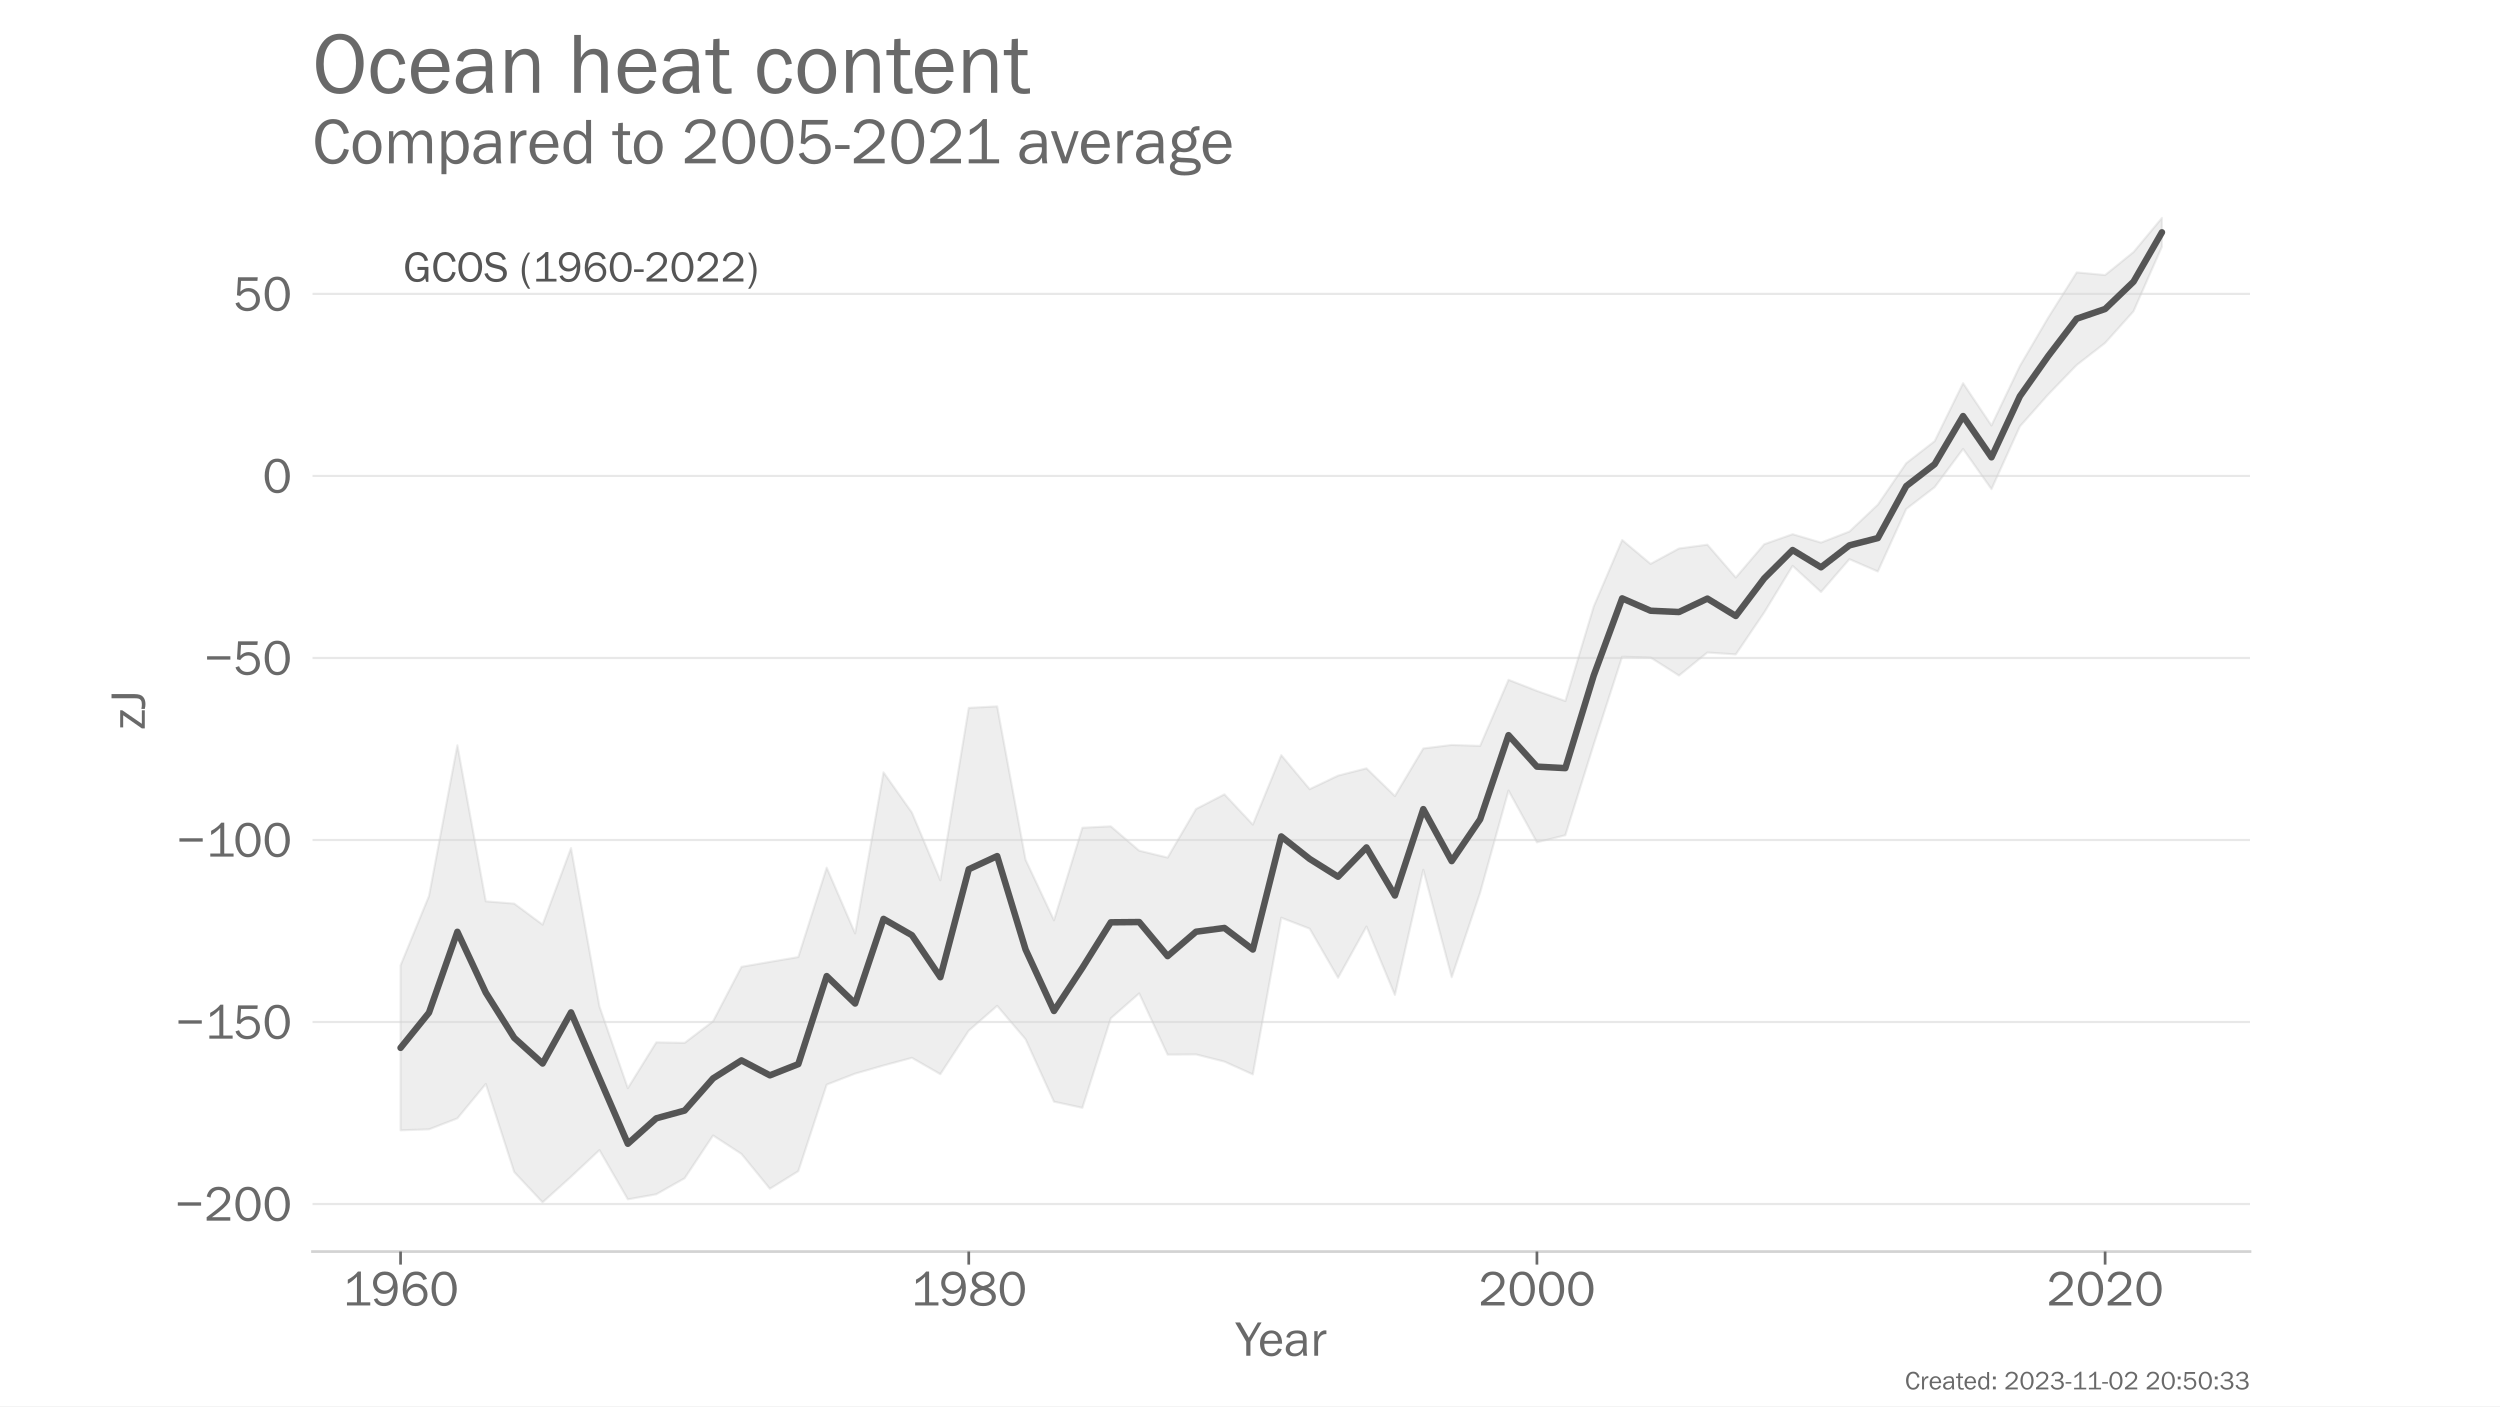
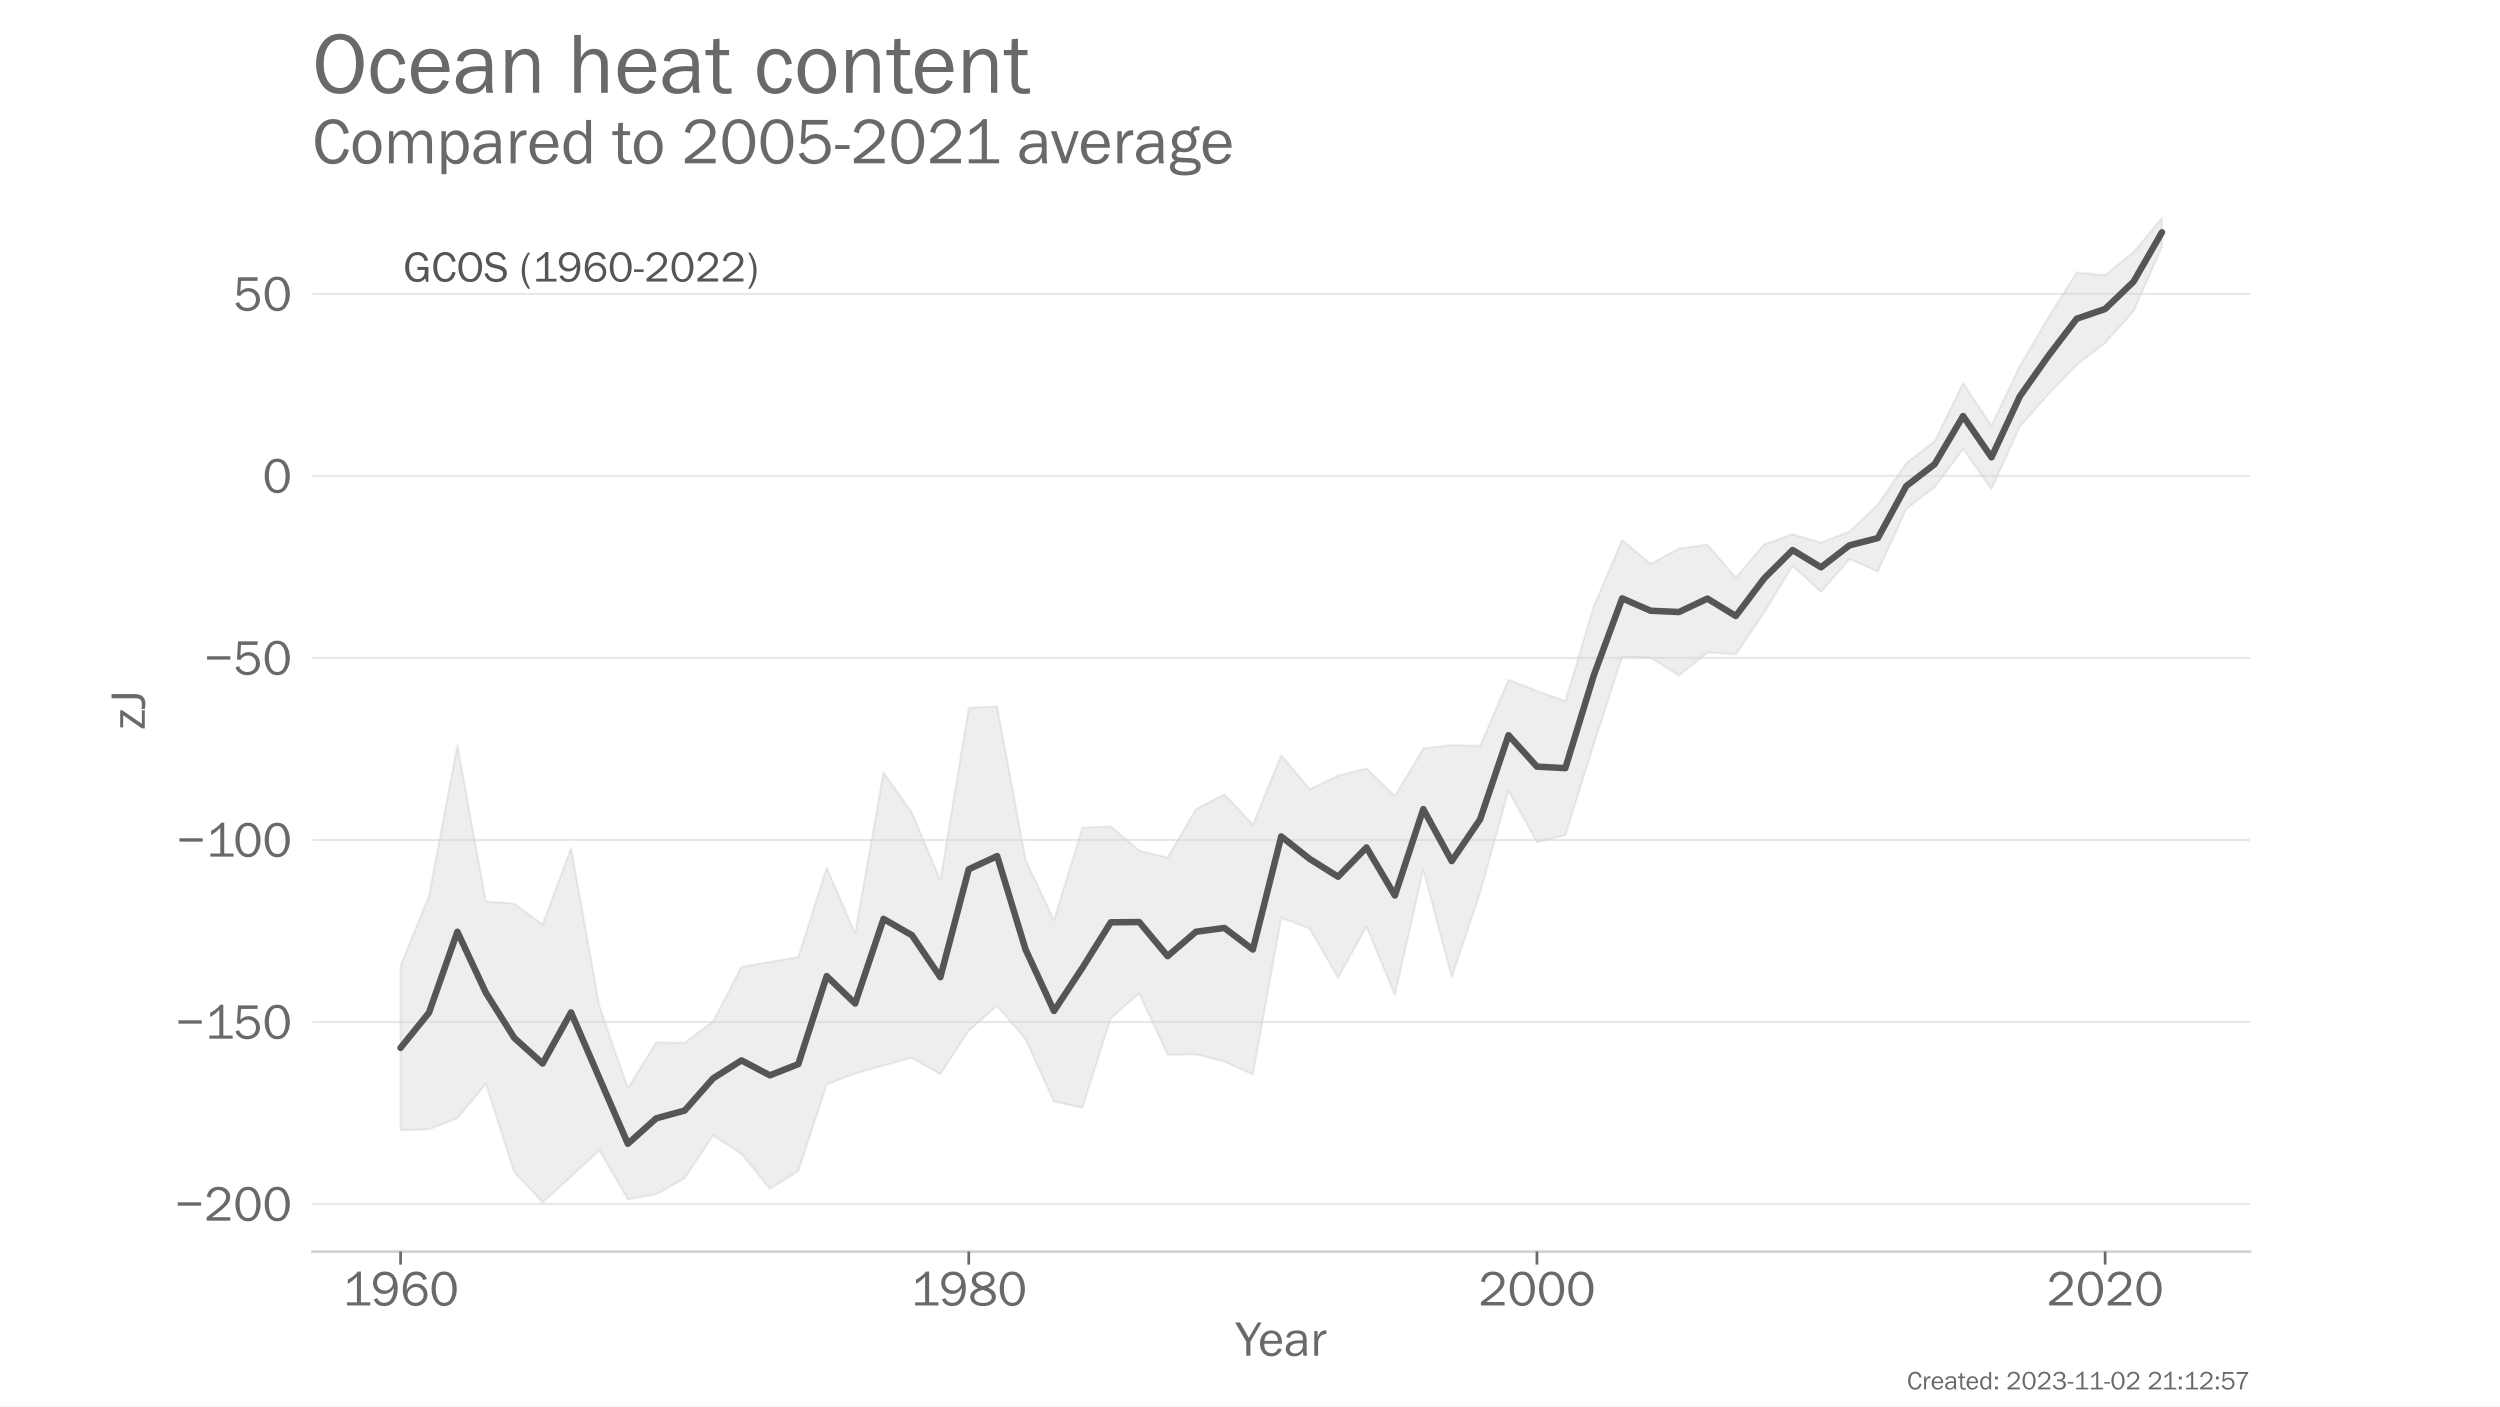
<svg xmlns="http://www.w3.org/2000/svg" xmlns:xlink="http://www.w3.org/1999/xlink" height="648pt" version="1.1" viewBox="0 0 1152 648" width="1152pt">
  <defs>
    <style type="text/css">*{stroke-linecap:butt;stroke-linejoin:round;}</style>
  </defs>
  <g id="figure_1">
    <g id="patch_1">
      <path d="M 0 648  L 1152 648  L 1152 0  L 0 0  z " style="fill:#ffffff;" />
    </g>
    <g id="axes_1">
      <g id="patch_2">
        <path d="M 144 576.72  L 1036.8 576.72  L 1036.8 77.76  L 144 77.76  z " style="fill:none;" />
      </g>
      <g id="PolyCollection_1">
        <defs>
-           <path d="M 184.582 -127.146  L 184.582 -203.164  L 197.673 -235.115  L 210.764 -304.584  L 223.855 -232.659  L 236.945 -231.616  L 250.036 -221.919  L 263.127 -257.196  L 276.218 -184.284  L 289.309 -146.578  L 302.4 -167.673  L 315.491 -167.454  L 328.582 -177.403  L 341.673 -202.486  L 354.764 -204.754  L 367.855 -206.977  L 380.945 -248.193  L 394.036 -217.892  L 407.127 -292.103  L 420.218 -273.543  L 433.309 -242.397  L 446.4 -321.809  L 459.491 -322.504  L 472.582 -251.836  L 485.673 -223.947  L 498.764 -266.567  L 511.855 -267.221  L 524.945 -255.997  L 538.036 -252.813  L 551.127 -275.206  L 564.218 -281.972  L 577.309 -268.013  L 590.4 -300.022  L 603.491 -284.353  L 616.582 -290.592  L 629.673 -293.95  L 642.764 -281.178  L 655.855 -303.105  L 668.945 -304.722  L 682.036 -304.284  L 695.127 -334.742  L 708.218 -329.631  L 721.309 -324.965  L 734.4 -368.546  L 747.491 -399.153  L 760.582 -388.157  L 773.673 -395.259  L 786.764 -397.01  L 799.855 -381.881  L 812.945 -397.214  L 826.036 -401.843  L 839.127 -397.966  L 852.218 -403.065  L 865.309 -415.454  L 878.4 -434.565  L 891.491 -444.719  L 904.582 -471.432  L 917.673 -451.942  L 930.764 -479.353  L 943.855 -501.696  L 956.945 -522.473  L 970.036 -521.259  L 983.127 -531.841  L 996.218 -547.56  L 996.218 -534.317  L 996.218 -534.317  L 983.127 -504.548  L 970.036 -489.965  L 956.945 -479.801  L 943.855 -466.254  L 930.764 -451.497  L 917.673 -422.596  L 904.582 -441.112  L 891.491 -423.505  L 878.4 -413.46  L 865.309 -384.654  L 852.218 -390.327  L 839.127 -375.213  L 826.036 -387.235  L 812.945 -365.757  L 799.855 -346.443  L 786.764 -347.32  L 773.673 -336.701  L 760.582 -344.989  L 747.491 -345.381  L 734.4 -304.984  L 721.309 -263.122  L 708.218 -259.849  L 695.127 -283.713  L 682.036 -236.615  L 668.945 -197.688  L 655.855 -247.193  L 642.764 -189.528  L 629.673 -221.04  L 616.582 -197.434  L 603.491 -220.074  L 590.4 -225.107  L 577.309 -152.91  L 564.218 -158.808  L 551.127 -162.11  L 538.036 -162.02  L 524.945 -190.244  L 511.855 -178.767  L 498.764 -137.514  L 485.673 -140.344  L 472.582 -169.114  L 459.491 -184.498  L 446.4 -173.078  L 433.309 -153.01  L 420.218 -160.557  L 407.127 -157.036  L 394.036 -153.277  L 380.945 -148.208  L 367.855 -108.326  L 354.764 -100.221  L 341.673 -116.264  L 328.582 -124.778  L 315.491 -105.064  L 302.4 -97.674  L 289.309 -95.348  L 276.218 -118.021  L 263.127 -105.763  L 250.036 -93.96  L 236.945 -107.921  L 223.855 -148.514  L 210.764 -132.662  L 197.673 -127.601  L 184.582 -127.146  z " id="mdae795ca64" style="stroke:#555555;stroke-opacity:0.1;" />
+           <path d="M 184.582 -127.146  L 184.582 -203.164  L 197.673 -235.115  L 210.764 -304.584  L 223.855 -232.659  L 236.945 -231.616  L 250.036 -221.919  L 263.127 -257.196  L 276.218 -184.284  L 289.309 -146.578  L 302.4 -167.673  L 315.491 -167.454  L 328.582 -177.403  L 341.673 -202.486  L 354.764 -204.754  L 367.855 -206.977  L 380.945 -248.193  L 394.036 -217.892  L 407.127 -292.103  L 420.218 -273.543  L 433.309 -242.397  L 446.4 -321.809  L 459.491 -322.504  L 472.582 -251.836  L 485.673 -223.947  L 498.764 -266.567  L 511.855 -267.221  L 524.945 -255.997  L 538.036 -252.813  L 551.127 -275.206  L 564.218 -281.972  L 577.309 -268.013  L 590.4 -300.022  L 603.491 -284.353  L 616.582 -290.592  L 629.673 -293.95  L 642.764 -281.178  L 655.855 -303.105  L 668.945 -304.722  L 682.036 -304.284  L 695.127 -334.742  L 708.218 -329.631  L 721.309 -324.965  L 734.4 -368.546  L 747.491 -399.153  L 760.582 -388.157  L 773.673 -395.259  L 786.764 -397.01  L 799.855 -381.881  L 812.945 -397.214  L 826.036 -401.843  L 839.127 -397.966  L 852.218 -403.065  L 865.309 -415.454  L 878.4 -434.565  L 891.491 -444.719  L 904.582 -471.432  L 917.673 -451.942  L 930.764 -479.353  L 943.855 -501.696  L 956.945 -522.473  L 970.036 -521.259  L 983.127 -531.841  L 996.218 -547.56  L 996.218 -534.317  L 996.218 -534.317  L 983.127 -504.548  L 970.036 -489.965  L 956.945 -479.801  L 943.855 -466.254  L 930.764 -451.497  L 917.673 -422.596  L 904.582 -441.112  L 891.491 -423.505  L 878.4 -413.46  L 865.309 -384.654  L 852.218 -390.327  L 839.127 -375.213  L 826.036 -387.235  L 812.945 -365.757  L 799.855 -346.443  L 786.764 -347.32  L 773.673 -336.701  L 760.582 -344.989  L 747.491 -345.381  L 734.4 -304.984  L 721.309 -263.122  L 708.218 -259.849  L 695.127 -283.713  L 682.036 -236.615  L 668.945 -197.688  L 655.855 -247.193  L 642.764 -189.528  L 629.673 -221.04  L 616.582 -197.434  L 603.491 -220.074  L 590.4 -225.107  L 577.309 -152.91  L 564.218 -158.808  L 551.127 -162.11  L 538.036 -162.02  L 524.945 -190.244  L 511.855 -178.767  L 498.764 -137.514  L 485.673 -140.344  L 472.582 -169.114  L 459.491 -184.498  L 446.4 -173.078  L 433.309 -153.01  L 420.218 -160.557  L 407.127 -157.036  L 394.036 -153.277  L 380.945 -148.208  L 367.855 -108.326  L 354.764 -100.221  L 341.673 -116.264  L 328.582 -124.778  L 315.491 -105.064  L 302.4 -97.674  L 289.309 -95.348  L 276.218 -118.021  L 263.127 -105.763  L 250.036 -93.96  L 236.945 -107.921  L 223.855 -148.514  L 210.764 -132.662  L 197.673 -127.601  L 184.582 -127.146  z " id="m644a443bc5" style="stroke:#555555;stroke-opacity:0.1;" />
        </defs>
-         <g clip-path="url(#pceb5559402)">
-           <use style="fill:#555555;fill-opacity:0.1;stroke:#555555;stroke-opacity:0.1;" x="0" xlink:href="#mdae795ca64" y="648" />
+         <g clip-path="url(#pc18eb6cd25)">
+           <use style="fill:#555555;fill-opacity:0.1;stroke:#555555;stroke-opacity:0.1;" x="0" xlink:href="#m644a443bc5" y="648" />
        </g>
      </g>
      <g id="patch_3">
        <path d="M 144 576.72  L 1036.8 576.72  " style="fill:none;stroke:#d3d3d3;stroke-linecap:square;stroke-linejoin:miter;stroke-width:1.25;" />
      </g>
      <g id="matplotlib.axis_1">
        <g id="xtick_1">
          <g id="line2d_1">
            <defs>
-               <path d="M 0 0  L 0 6  " id="mf0aec06c12" style="stroke:#696969;stroke-width:1.25;" />
+               <path d="M 0 0  L 0 6  " id="m4efa981a8c" style="stroke:#696969;stroke-width:1.25;" />
            </defs>
            <g>
-               <use style="fill:#696969;stroke:#696969;stroke-width:1.25;" x="184.582" xlink:href="#mf0aec06c12" y="576.72" />
+               <use style="fill:#696969;stroke:#696969;stroke-width:1.25;" x="184.582" xlink:href="#m4efa981a8c" y="576.72" />
            </g>
          </g>
          <g id="text_1">
            <g style="fill:#696969;" transform="translate(157.7653 601.5509)scale(0.23 -0.23)">
              <defs>
                <path d="M 55.859 6.203  L 55.859 0  L 9.188 0  L 9.188 6.203  L 29.203 6.203  L 29.203 57.672  Q 20.359 48.438 10.844 43.266  L 10.844 51.656  Q 23.969 58.547 31.203 68.016  L 37.156 68.016  L 37.156 6.203  z " id="FranklinGothic-Book-49" />
                <path d="M 5.719 12.156  L 12.406 14.594  Q 16.547 5.375 26.375 5.375  Q 35.891 5.375 40.703 13.375  Q 45.516 21.391 45.656 35.109  Q 39.109 23.094 25.984 23.094  Q 16.703 23.094 10.406 29.422  Q 4.109 35.75 4.109 45.062  Q 4.109 54.547 10.719 61.281  Q 17.328 68.016 27.594 68.016  Q 40.141 68.016 46.828 59.203  Q 53.516 50.391 53.516 34.969  Q 53.516 18.75 46.438 8.719  Q 39.359 -1.312 26.266 -1.312  Q 10.984 -1.312 5.719 12.156  z M 27.828 29.781  Q 34.719 29.781 39.375 34.594  Q 44.047 39.406 44.047 45.844  Q 44.047 52.094 39.625 56.578  Q 35.203 61.078 27.984 61.078  Q 20.656 61.078 16.406 56.469  Q 12.156 51.859 12.156 45.219  Q 12.156 38.094 16.859 33.938  Q 21.578 29.781 27.828 29.781  z " id="FranklinGothic-Book-57" />
                <path d="M 53.562 53.031  L 46.047 50.984  Q 42.188 61.141 31.984 61.141  Q 13.234 61.141 12.797 30.125  Q 15.766 37.016 21.234 40.328  Q 26.703 43.656 32.812 43.656  Q 42.094 43.656 48.359 37.188  Q 54.641 30.719 54.641 21.688  Q 54.641 12.312 47.969 5.5  Q 41.312 -1.312 30.906 -1.312  Q 19.094 -1.312 12.078 7.594  Q 5.078 16.5 5.078 31.844  Q 5.078 46.828 11.688 57.422  Q 18.312 68.016 32.172 68.016  Q 48.141 68.016 53.562 53.031  z M 30.766 5.375  Q 37.844 5.375 42.359 10.031  Q 46.875 14.703 46.875 21.234  Q 46.875 27.688 42.453 32.297  Q 38.031 36.922 31.5 36.922  Q 24.75 36.922 19.719 32.078  Q 14.703 27.25 14.703 20.75  Q 14.703 14.75 19.188 10.062  Q 23.688 5.375 30.766 5.375  z " id="FranklinGothic-Book-54" />
                <path d="M 29.391 -1.312  Q 17.875 -1.312 10.984 8.672  Q 4.109 18.656 4.109 33.453  Q 4.109 48 10.641 58  Q 17.188 68.016 29.156 68.016  Q 41.656 68.016 48.125 57.562  Q 54.594 47.125 54.594 33.062  Q 54.594 19.281 47.953 8.984  Q 41.312 -1.312 29.391 -1.312  z M 29.438 5.219  Q 37.891 5.219 41.938 12.859  Q 46 20.516 46 32.078  Q 46 44.734 41.844 53.125  Q 37.703 61.531 29.047 61.531  Q 20.703 61.531 16.625 53.859  Q 12.547 46.188 12.547 33.688  Q 12.547 20.703 16.844 12.953  Q 21.141 5.219 29.438 5.219  z " id="FranklinGothic-Book-48" />
              </defs>
              <use xlink:href="#FranklinGothic-Book-49" />
              <use x="57.268" xlink:href="#FranklinGothic-Book-57" />
              <use x="115.91" xlink:href="#FranklinGothic-Book-54" />
              <use x="174.553" xlink:href="#FranklinGothic-Book-48" />
            </g>
          </g>
        </g>
        <g id="xtick_2">
          <g id="line2d_2">
            <g>
-               <use style="fill:#696969;stroke:#696969;stroke-width:1.25;" x="446.4" xlink:href="#mf0aec06c12" y="576.72" />
+               <use style="fill:#696969;stroke:#696969;stroke-width:1.25;" x="446.4" xlink:href="#m4efa981a8c" y="576.72" />
            </g>
          </g>
          <g id="text_2">
            <g style="fill:#696969;" transform="translate(419.5834 601.5509)scale(0.23 -0.23)">
              <defs>
                <path d="M 19.484 34.578  Q 6.844 40.094 6.844 50.594  Q 6.844 58.203 13.141 63.109  Q 19.438 68.016 29.828 68.016  Q 40.094 68.016 46.141 63.297  Q 52.203 58.594 52.203 50.984  Q 52.203 40.375 39.266 35.797  Q 49.703 30.953 52.359 26.453  Q 55.031 21.969 55.031 17.484  Q 55.031 9.469 48.219 4.078  Q 41.406 -1.312 29.734 -1.312  Q 17.281 -1.312 10.438 4.172  Q 3.609 9.672 3.609 17.234  Q 3.609 28.516 19.484 34.578  z M 29.594 38.719  Q 37.984 40.969 41.453 43.891  Q 44.922 46.828 44.922 51.219  Q 44.922 56.344 40.797 59  Q 36.672 61.672 29.938 61.672  Q 23.484 61.672 19.375 58.859  Q 15.281 56.062 15.281 51.312  Q 15.281 46.625 19.844 43.203  Q 24.422 39.797 29.594 38.719  z M 28.656 31.062  Q 11.766 27.047 11.766 16.938  Q 11.766 11.672 16.375 8.328  Q 21 4.984 29.984 4.984  Q 37.594 4.984 42.234 8.25  Q 46.875 11.531 46.875 16.609  Q 46.875 26.312 28.656 31.062  z " id="FranklinGothic-Book-56" />
              </defs>
              <use xlink:href="#FranklinGothic-Book-49" />
              <use x="57.268" xlink:href="#FranklinGothic-Book-57" />
              <use x="115.91" xlink:href="#FranklinGothic-Book-56" />
              <use x="174.553" xlink:href="#FranklinGothic-Book-48" />
            </g>
          </g>
        </g>
        <g id="xtick_3">
          <g id="line2d_3">
            <g>
-               <use style="fill:#696969;stroke:#696969;stroke-width:1.25;" x="708.218" xlink:href="#mf0aec06c12" y="576.72" />
+               <use style="fill:#696969;stroke:#696969;stroke-width:1.25;" x="708.218" xlink:href="#m4efa981a8c" y="576.72" />
            </g>
          </g>
          <g id="text_3">
            <g style="fill:#696969;" transform="translate(681.2435 601.5509)scale(0.23 -0.23)">
              <defs>
                <path d="M 52.484 6.938  L 52.484 0  L 5.172 0  L 5.172 6.938  Q 33.203 27.938 38.594 34.594  Q 44 41.266 44 47.797  Q 44 53.906 39.453 57.656  Q 34.906 61.422 29 61.422  Q 22.906 61.422 18.219 57.297  Q 13.531 53.172 12.938 46.094  L 5.172 48.438  Q 10.062 68.016 29.109 68.016  Q 39.406 68.016 45.844 62.156  Q 52.297 56.297 52.297 47.859  Q 52.297 42.047 49.234 36.672  Q 46.188 31.297 37.688 23.828  Q 29.203 16.359 15.719 6.938  z " id="FranklinGothic-Book-50" />
              </defs>
              <use xlink:href="#FranklinGothic-Book-50" />
              <use x="58.643" xlink:href="#FranklinGothic-Book-48" />
              <use x="117.285" xlink:href="#FranklinGothic-Book-48" />
              <use x="175.928" xlink:href="#FranklinGothic-Book-48" />
            </g>
          </g>
        </g>
        <g id="xtick_4">
          <g id="line2d_4">
            <g>
-               <use style="fill:#696969;stroke:#696969;stroke-width:1.25;" x="970.036" xlink:href="#mf0aec06c12" y="576.72" />
+               <use style="fill:#696969;stroke:#696969;stroke-width:1.25;" x="970.036" xlink:href="#m4efa981a8c" y="576.72" />
            </g>
          </g>
          <g id="text_4">
            <g style="fill:#696969;" transform="translate(943.0617 601.5509)scale(0.23 -0.23)">
              <use xlink:href="#FranklinGothic-Book-50" />
              <use x="58.643" xlink:href="#FranklinGothic-Book-48" />
              <use x="117.285" xlink:href="#FranklinGothic-Book-50" />
              <use x="175.928" xlink:href="#FranklinGothic-Book-48" />
            </g>
          </g>
        </g>
        <g id="text_5">
          <g style="fill:#696969;" transform="translate(569.3658 624.7128)scale(0.23 -0.23)">
            <defs>
              <path d="M 52 66.656  L 29.688 28.031  L 29.688 0  L 21.344 0  L 21.344 28.031  L -0.984 66.656  L 8.844 66.656  L 26.562 35.984  L 44.391 66.656  z " id="FranklinGothic-Book-89" />
              <path d="M 40.234 14.703  L 47.359 13.234  Q 45.406 6.938 39.734 2.812  Q 34.078 -1.312 26.422 -1.312  Q 16.312 -1.312 10.062 5.781  Q 3.812 12.891 3.812 24.422  Q 3.812 36.188 10.297 43.438  Q 16.797 50.688 26.609 50.688  Q 36.281 50.688 42.156 44  Q 48.047 37.312 48.188 23.969  L 12.359 23.969  Q 12.359 12.797 17.047 8.891  Q 21.734 4.984 26.953 4.984  Q 36.375 4.984 40.234 14.703  z M 39.797 29.688  Q 39.703 33.844 38.422 37.062  Q 37.156 40.281 34.125 42.547  Q 31.109 44.828 26.859 44.828  Q 21.141 44.828 17.156 40.719  Q 13.188 36.625 12.703 29.688  z " id="FranklinGothic-Book-101" />
              <path d="M 46.297 0  L 38.672 0  Q 38.234 2.344 37.797 8.891  Q 32.719 -1.312 20.516 -1.312  Q 12.203 -1.312 7.766 3.078  Q 3.328 7.469 3.328 13.625  Q 3.328 21.094 9.672 25.906  Q 16.016 30.719 31.25 30.719  Q 33.297 30.719 37.797 30.516  Q 37.797 36.375 36.891 38.984  Q 35.984 41.609 33.047 43.172  Q 30.125 44.734 25.344 44.734  Q 13.672 44.734 11.766 35.844  L 4.688 37.062  Q 7.281 50.688 26.469 50.688  Q 36.672 50.688 40.938 46.172  Q 45.219 41.656 45.219 30.516  L 45.219 9.578  Q 45.219 4.344 46.297 0  z M 37.797 24.656  Q 33.109 24.953 30.672 24.953  Q 21.578 24.953 16.547 21.969  Q 11.531 19 11.531 13.281  Q 11.531 9.672 14.234 7.125  Q 16.938 4.594 22.078 4.594  Q 29 4.594 33.469 9.625  Q 37.938 14.656 37.938 21.438  Q 37.938 22.797 37.797 24.656  z " id="FranklinGothic-Book-97" />
              <path d="M 15.328 0  L 7.672 0  L 7.672 49.312  L 14.406 49.312  L 14.406 37.797  Q 17.969 45.953 21.547 48.359  Q 25.141 50.781 28.906 50.781  Q 30.078 50.781 31.938 50.594  L 31.938 43.266  L 30.375 43.266  Q 24.031 43.266 19.828 38.531  Q 15.625 33.797 15.328 26.078  z " id="FranklinGothic-Book-114" />
            </defs>
            <use xlink:href="#FranklinGothic-Book-89" />
            <use x="45.025" xlink:href="#FranklinGothic-Book-101" />
            <use x="97.076" xlink:href="#FranklinGothic-Book-97" />
            <use x="149.957" xlink:href="#FranklinGothic-Book-114" />
          </g>
        </g>
      </g>
      <g id="matplotlib.axis_2">
        <g id="ytick_1">
          <g id="line2d_5">
-             <path clip-path="url(#pceb5559402)" d="M 144 554.818  L 1036.8 554.818  " style="fill:none;stroke:#d3d3d3;stroke-linecap:round;stroke-opacity:0.5;" />
+             <path clip-path="url(#pc18eb6cd25)" d="M 144 554.818  L 1036.8 554.818  " style="fill:none;stroke:#d3d3d3;stroke-linecap:round;stroke-opacity:0.5;" />
          </g>
          <g id="text_6">
            <g style="fill:#696969;" transform="translate(80.55062 562.4836)scale(0.23 -0.23)">
              <defs>
                <path d="M 6 36.766  L 52.688 36.766  L 52.688 30.031  L 6 30.031  z " id="FranklinGothic-Book-8722" />
              </defs>
              <use xlink:href="#FranklinGothic-Book-8722" />
              <use x="58.643" xlink:href="#FranklinGothic-Book-50" />
              <use x="117.285" xlink:href="#FranklinGothic-Book-48" />
              <use x="175.928" xlink:href="#FranklinGothic-Book-48" />
            </g>
          </g>
        </g>
        <g id="ytick_2">
          <g id="line2d_6">
-             <path clip-path="url(#pceb5559402)" d="M 144 470.942  L 1036.8 470.942  " style="fill:none;stroke:#d3d3d3;stroke-linecap:round;stroke-opacity:0.5;" />
+             <path clip-path="url(#pc18eb6cd25)" d="M 144 470.942  L 1036.8 470.942  " style="fill:none;stroke:#d3d3d3;stroke-linecap:round;stroke-opacity:0.5;" />
          </g>
          <g id="text_7">
            <g style="fill:#696969;" transform="translate(80.86687 478.6073)scale(0.23 -0.23)">
              <defs>
                <path d="M 48.875 66.656  L 48.188 59.469  L 15.438 59.469  L 14.016 37.844  Q 21.438 45.125 30.328 45.125  Q 39.703 45.125 46.516 38.625  Q 53.328 32.125 53.328 22.016  Q 53.328 11.766 45.922 5.219  Q 38.531 -1.312 27.828 -1.312  Q 19.438 -1.312 12.891 3.078  Q 6.344 7.469 4.297 14.453  L 11.422 16.891  Q 15.828 5.281 27.938 5.281  Q 35.891 5.281 40.578 9.984  Q 45.266 14.703 45.266 22.016  Q 45.266 29.688 40.625 33.984  Q 35.984 38.281 29.5 38.281  Q 20.016 38.281 13.812 29.203  L 7.234 30.609  L 9.375 66.656  z " id="FranklinGothic-Book-53" />
              </defs>
              <use xlink:href="#FranklinGothic-Book-8722" />
              <use x="58.643" xlink:href="#FranklinGothic-Book-49" />
              <use x="115.91" xlink:href="#FranklinGothic-Book-53" />
              <use x="174.553" xlink:href="#FranklinGothic-Book-48" />
            </g>
          </g>
        </g>
        <g id="ytick_3">
          <g id="line2d_7">
-             <path clip-path="url(#pceb5559402)" d="M 144 387.066  L 1036.8 387.066  " style="fill:none;stroke:#d3d3d3;stroke-linecap:round;stroke-opacity:0.5;" />
+             <path clip-path="url(#pc18eb6cd25)" d="M 144 387.066  L 1036.8 387.066  " style="fill:none;stroke:#d3d3d3;stroke-linecap:round;stroke-opacity:0.5;" />
          </g>
          <g id="text_8">
            <g style="fill:#696969;" transform="translate(81.29812 394.731)scale(0.23 -0.23)">
              <use xlink:href="#FranklinGothic-Book-8722" />
              <use x="58.643" xlink:href="#FranklinGothic-Book-49" />
              <use x="114.035" xlink:href="#FranklinGothic-Book-48" />
              <use x="172.678" xlink:href="#FranklinGothic-Book-48" />
            </g>
          </g>
        </g>
        <g id="ytick_4">
          <g id="line2d_8">
-             <path clip-path="url(#pceb5559402)" d="M 144 303.189  L 1036.8 303.189  " style="fill:none;stroke:#d3d3d3;stroke-linecap:round;stroke-opacity:0.5;" />
+             <path clip-path="url(#pc18eb6cd25)" d="M 144 303.189  L 1036.8 303.189  " style="fill:none;stroke:#d3d3d3;stroke-linecap:round;stroke-opacity:0.5;" />
          </g>
          <g id="text_9">
            <g style="fill:#696969;" transform="translate(94.03797 310.8547)scale(0.23 -0.23)">
              <use xlink:href="#FranklinGothic-Book-8722" />
              <use x="58.643" xlink:href="#FranklinGothic-Book-53" />
              <use x="117.285" xlink:href="#FranklinGothic-Book-48" />
            </g>
          </g>
        </g>
        <g id="ytick_5">
          <g id="line2d_9">
-             <path clip-path="url(#pceb5559402)" d="M 144 219.313  L 1036.8 219.313  " style="fill:none;stroke:#d3d3d3;stroke-linecap:round;stroke-opacity:0.5;" />
+             <path clip-path="url(#pc18eb6cd25)" d="M 144 219.313  L 1036.8 219.313  " style="fill:none;stroke:#d3d3d3;stroke-linecap:round;stroke-opacity:0.5;" />
          </g>
          <g id="text_10">
            <g style="fill:#696969;" transform="translate(121.0127 226.9783)scale(0.23 -0.23)">
              <use xlink:href="#FranklinGothic-Book-48" />
            </g>
          </g>
        </g>
        <g id="ytick_6">
          <g id="line2d_10">
-             <path clip-path="url(#pceb5559402)" d="M 144 135.437  L 1036.8 135.437  " style="fill:none;stroke:#d3d3d3;stroke-linecap:round;stroke-opacity:0.5;" />
+             <path clip-path="url(#pc18eb6cd25)" d="M 144 135.437  L 1036.8 135.437  " style="fill:none;stroke:#d3d3d3;stroke-linecap:round;stroke-opacity:0.5;" />
          </g>
          <g id="text_11">
            <g style="fill:#696969;" transform="translate(107.5253 143.102)scale(0.23 -0.23)">
              <use xlink:href="#FranklinGothic-Book-53" />
              <use x="58.643" xlink:href="#FranklinGothic-Book-48" />
            </g>
          </g>
        </g>
        <g id="text_12">
          <g style="fill:#696969;" transform="translate(66.71969 336.4041)rotate(-90)scale(0.23 -0.23)">
            <defs>
              <path d="M 39.656 5.906  L 39.656 0  L 3.328 0  L 3.328 5.906  L 29.547 43.312  L 5.328 43.312  L 5.328 49.312  L 39.656 49.312  L 39.656 45.172  L 12.5 5.906  z " id="FranklinGothic-Book-122" />
              <path d="M 29.688 66.656  L 29.688 20.359  Q 29.688 8.25 24.219 3.469  Q 18.75 -1.312 9.719 -1.312  Q 4.891 -1.312 0 0  L 0 6.844  Q 4.781 5.859 8.688 5.859  Q 14.266 5.859 16.891 7.516  Q 19.531 9.188 20.438 11.812  Q 21.344 14.453 21.344 20.359  L 21.344 66.656  z " id="FranklinGothic-Book-74" />
            </defs>
            <use xlink:href="#FranklinGothic-Book-122" />
            <use x="42.334" xlink:href="#FranklinGothic-Book-74" />
          </g>
        </g>
      </g>
      <g id="text_13">
        <g style="fill:#696969;" transform="translate(144 75.2652)scale(0.3 -0.3)">
          <defs>
            <path d="M 48.297 22.406  L 55.906 20.703  Q 50.438 -1.312 31.203 -1.312  Q 18.562 -1.312 11.359 8.891  Q 4.156 19.094 4.156 33.984  Q 4.156 49.359 11.672 58.688  Q 19.188 68.016 31.844 68.016  Q 50.594 68.016 55.906 46.578  L 48.047 45.016  Q 43.75 60.938 31.781 60.938  Q 22.953 60.938 18.094 53.531  Q 13.234 46.141 13.234 32.766  Q 13.234 20.516 18.203 13.109  Q 23.188 5.719 31.391 5.719  Q 44.141 5.719 48.297 22.406  z " id="FranklinGothic-Book-67" />
            <path d="M 25.344 -1.312  Q 15.188 -1.312 9.5 6.203  Q 3.812 13.719 3.812 24.859  Q 3.812 36.625 10.203 43.656  Q 16.609 50.688 26.125 50.688  Q 36.328 50.688 42.203 43.281  Q 48.094 35.891 48.094 24.812  Q 48.094 13.281 41.75 5.984  Q 35.406 -1.312 25.344 -1.312  z M 25.922 4.984  Q 31.781 4.984 35.734 9.812  Q 39.703 14.656 39.703 24.859  Q 39.703 35.109 35.547 39.719  Q 31.391 44.344 25.828 44.344  Q 20.125 44.344 16.156 39.672  Q 12.203 35.016 12.203 24.906  Q 12.203 14.203 16.156 9.594  Q 20.125 4.984 25.922 4.984  z " id="FranklinGothic-Book-111" />
            <path d="M 73.734 0  L 66.266 0  L 66.266 30.672  Q 66.266 35.406 65.594 37.766  Q 64.938 40.141 62.391 42.109  Q 59.859 44.094 56.688 44.094  Q 52.297 44.094 48.219 40.062  Q 44.141 36.031 44.141 27.781  L 44.141 0  L 36.719 0  L 36.719 32.469  Q 36.719 38.969 33.609 41.656  Q 30.516 44.344 27.094 44.344  Q 22.219 44.344 18.594 40.141  Q 14.984 35.938 14.984 29.5  L 14.984 0  L 7.672 0  L 7.672 49.312  L 14.266 49.312  L 14.266 39.844  Q 19.781 50.688 29.438 50.688  Q 34.766 50.688 38.469 47.219  Q 42.188 43.75 43.266 38.875  Q 48.344 50.688 58.844 50.688  Q 63.875 50.688 67.656 47.797  Q 71.438 44.922 72.578 41.188  Q 73.734 37.453 73.734 30.672  z " id="FranklinGothic-Book-109" />
            <path d="M 15.328 -16.656  L 7.672 -16.656  L 7.672 49.312  L 14.547 49.312  L 14.547 39.75  Q 19.781 50.688 30.125 50.688  Q 38.875 50.688 44.234 43.375  Q 49.609 36.078 49.609 24.906  Q 49.609 12.844 44.094 5.766  Q 38.578 -1.312 29.938 -1.312  Q 20.656 -1.312 15.328 7.516  z M 15.328 31.781  L 15.328 17.922  Q 16.062 12.312 20.062 8.641  Q 24.078 4.984 28.422 4.984  Q 33.453 4.984 37.328 9.375  Q 41.219 13.766 41.219 24.562  Q 41.219 33.891 37.703 38.938  Q 34.188 44 28.375 44  Q 23.781 44 20.141 40.422  Q 16.5 36.859 15.328 31.781  z " id="FranklinGothic-Book-112" />
            <path d="M 46.188 66.656  L 46.188 0  L 39.203 0  L 39.203 8.453  Q 34.031 -1.312 23.641 -1.312  Q 14.984 -1.312 9.422 5.938  Q 3.859 13.188 3.859 24.266  Q 3.859 35.594 9.375 43.141  Q 14.891 50.688 24.031 50.688  Q 32.906 50.688 38.531 42.578  L 38.531 66.656  z M 38.531 30.281  Q 38.531 36.766 34.562 40.672  Q 30.609 44.578 25.344 44.578  Q 19.625 44.578 15.938 39.5  Q 12.25 34.422 12.25 25.25  Q 12.25 15.328 15.641 10.156  Q 19.047 4.984 24.953 4.984  Q 30.328 4.984 34.422 9.469  Q 38.531 13.969 38.531 20.016  z " id="FranklinGothic-Book-100" />
            <path id="FranklinGothic-Book-32" />
            <path d="M 30.031 5.281  L 30.031 -0.781  Q 25.984 -1.312 23 -1.312  Q 8.688 -1.312 8.688 13.625  L 8.688 43.312  L -0.047 43.312  L -0.047 49.312  L 8.688 49.312  L 9.031 61.719  L 16.156 62.406  L 16.156 49.312  L 27.203 49.312  L 27.203 43.312  L 16.156 43.312  L 16.156 12.359  Q 16.156 4.734 24.078 4.734  Q 26.703 4.734 30.031 5.281  z " id="FranklinGothic-Book-116" />
            <path d="M 23.531 27.984  L 23.531 22.016  L 1.469 22.016  L 1.469 27.984  z " id="FranklinGothic-Book-45" />
            <path d="M 43.797 49.312  L 26.766 0  L 18.797 0  L 1.172 49.312  L 9.672 49.312  L 23.391 9.234  L 36.969 49.312  z " id="FranklinGothic-Book-118" />
            <path d="M 47.953 57.031  L 47.953 50.922  Q 42.672 50.922 40.891 49.703  Q 39.109 48.484 38.531 45.312  Q 43.266 39.844 43.266 33.406  Q 43.266 26.656 38.109 21.828  Q 32.953 17 24.266 17  Q 22.312 17 20.906 17.281  Q 18.219 17.828 17.531 17.828  Q 16.219 17.828 14.359 16.531  Q 12.5 15.234 12.5 13.188  Q 12.5 10.25 15.188 9.375  Q 17.875 8.5 27.828 8.25  Q 36.281 8.016 40.312 7.109  Q 44.344 6.203 47.125 3.094  Q 49.906 0 49.906 -4.5  Q 49.906 -18.609 25.094 -18.609  Q 13.328 -18.609 7.938 -15.062  Q 2.547 -11.531 2.547 -5.609  Q 2.547 1.562 10.062 4.25  Q 5.219 7.422 5.219 12.203  Q 5.219 17.922 12.062 20.953  Q 5.672 26.125 5.672 33.984  Q 5.672 41.312 11.141 46  Q 16.609 50.688 24.469 50.688  Q 30.031 50.688 34.578 48.578  Q 35.297 53.422 37.953 55.266  Q 40.625 57.125 46.047 57.125  Q 46.578 57.125 47.953 57.031  z M 24.516 22.859  Q 29.391 22.859 32.469 25.859  Q 35.547 28.859 35.547 33.641  Q 35.547 38.531 32.344 41.625  Q 29.156 44.734 24.609 44.734  Q 20.266 44.734 16.891 41.828  Q 13.531 38.922 13.531 33.547  Q 13.531 28.766 16.547 25.812  Q 19.578 22.859 24.516 22.859  z M 15.328 2  Q 9.969 -0.344 9.969 -4.781  Q 9.969 -8.547 14.375 -10.625  Q 18.797 -12.703 25.641 -12.703  Q 31.984 -12.703 37.25 -10.906  Q 42.531 -9.125 42.531 -4.891  Q 42.531 -2.594 40.969 -1.125  Q 39.406 0.344 36.688 0.734  Q 33.984 1.125 27.25 1.312  Q 19.188 1.516 15.328 2  z " id="FranklinGothic-Book-103" />
          </defs>
          <use xlink:href="#FranklinGothic-Book-67" />
          <use x="57.91" xlink:href="#FranklinGothic-Book-111" />
          <use x="109.863" xlink:href="#FranklinGothic-Book-109" />
          <use x="190.385" xlink:href="#FranklinGothic-Book-112" />
          <use x="243.803" xlink:href="#FranklinGothic-Book-97" />
          <use x="296.684" xlink:href="#FranklinGothic-Book-114" />
          <use x="329.643" xlink:href="#FranklinGothic-Book-101" />
          <use x="381.693" xlink:href="#FranklinGothic-Book-100" />
          <use x="435.551" xlink:href="#FranklinGothic-Book-32" />
          <use x="460.551" xlink:href="#FranklinGothic-Book-116" />
          <use x="489.812" xlink:href="#FranklinGothic-Book-111" />
          <use x="541.766" xlink:href="#FranklinGothic-Book-32" />
          <use x="566.766" xlink:href="#FranklinGothic-Book-50" />
          <use x="625.408" xlink:href="#FranklinGothic-Book-48" />
          <use x="684.051" xlink:href="#FranklinGothic-Book-48" />
          <use x="742.693" xlink:href="#FranklinGothic-Book-53" />
          <use x="801.336" xlink:href="#FranklinGothic-Book-45" />
          <use x="826.336" xlink:href="#FranklinGothic-Book-50" />
          <use x="884.979" xlink:href="#FranklinGothic-Book-48" />
          <use x="943.621" xlink:href="#FranklinGothic-Book-50" />
          <use x="998.764" xlink:href="#FranklinGothic-Book-49" />
          <use x="1057.406" xlink:href="#FranklinGothic-Book-32" />
          <use x="1082.406" xlink:href="#FranklinGothic-Book-97" />
          <use x="1133.037" xlink:href="#FranklinGothic-Book-118" />
          <use x="1176.557" xlink:href="#FranklinGothic-Book-101" />
          <use x="1228.607" xlink:href="#FranklinGothic-Book-114" />
          <use x="1261.566" xlink:href="#FranklinGothic-Book-97" />
          <use x="1314.447" xlink:href="#FranklinGothic-Book-103" />
          <use x="1363.568" xlink:href="#FranklinGothic-Book-101" />
        </g>
      </g>
      <g id="text_14">
        <g style="fill:#696969;" transform="translate(144 42.76)scale(0.4 -0.4)">
          <defs>
            <path d="M 31.344 -1.312  Q 18.5 -1.312 11.328 8.672  Q 4.156 18.656 4.156 33.156  Q 4.156 48.297 11.672 58.156  Q 19.188 68.016 31.594 68.016  Q 43.953 68.016 51.422 58.328  Q 58.891 48.641 58.891 33.891  Q 58.891 19.734 51.641 9.203  Q 44.391 -1.312 31.344 -1.312  z M 31.547 5.469  Q 40.281 5.469 45.203 13.422  Q 50.141 21.391 50.141 33.938  Q 50.141 46.828 45.031 54  Q 39.938 61.188 31.5 61.188  Q 22.953 61.188 17.922 53.422  Q 12.891 45.656 12.891 33.109  Q 12.891 20.844 17.969 13.156  Q 23.047 5.469 31.547 5.469  z " id="FranklinGothic-Book-79" />
            <path d="M 36.812 17.281  L 43.75 16.062  Q 42.281 7.906 37.25 3.297  Q 32.234 -1.312 24.703 -1.312  Q 14.5 -1.312 9.156 6.203  Q 3.812 13.719 3.812 24.562  Q 3.812 35.797 9.453 43.234  Q 15.094 50.688 24.812 50.688  Q 32.859 50.688 37.719 45.875  Q 42.578 41.062 43.75 33.453  L 36.812 32.125  Q 34.859 44.344 25 44.344  Q 18.656 44.344 15.234 38.938  Q 11.812 33.547 11.812 24.953  Q 11.812 15.484 15.203 10.234  Q 18.609 4.984 24.75 4.984  Q 34.281 4.984 36.812 17.281  z " id="FranklinGothic-Book-99" />
            <path d="M 46.531 0  L 39.359 0  L 39.359 31.688  Q 39.359 38.531 36.375 41.312  Q 33.406 44.094 29.156 44.094  Q 23.297 44.094 19.312 39.406  Q 15.328 34.719 15.328 27.047  L 15.328 0  L 7.672 0  L 7.672 49.312  L 14.797 49.312  L 14.797 40.234  Q 20.797 50.688 30.375 50.688  Q 35.891 50.688 39.766 47.828  Q 43.656 44.969 45.094 41.406  Q 46.531 37.844 46.531 28.516  z " id="FranklinGothic-Book-110" />
            <path d="M 46.344 0  L 38.672 0  L 38.672 29.938  Q 38.672 35.203 38.016 37.844  Q 37.359 40.484 34.891 42.406  Q 32.422 44.344 29.203 44.344  Q 23.297 44.344 19.312 39.5  Q 15.328 34.672 15.328 26.562  L 15.328 0  L 7.672 0  L 7.672 66.656  L 15.328 66.656  L 15.328 40.234  Q 20.562 50.688 30.281 50.688  Q 34.625 50.688 38.016 48.969  Q 41.406 47.266 43.203 44.484  Q 45.016 41.703 45.672 38.984  Q 46.344 36.281 46.344 29.938  z " id="FranklinGothic-Book-104" />
          </defs>
          <use xlink:href="#FranklinGothic-Book-79" />
          <use x="63.086" xlink:href="#FranklinGothic-Book-99" />
          <use x="109.668" xlink:href="#FranklinGothic-Book-101" />
          <use x="161.719" xlink:href="#FranklinGothic-Book-97" />
          <use x="214.6" xlink:href="#FranklinGothic-Book-110" />
          <use x="268.799" xlink:href="#FranklinGothic-Book-32" />
          <use x="293.799" xlink:href="#FranklinGothic-Book-104" />
          <use x="347.803" xlink:href="#FranklinGothic-Book-101" />
          <use x="399.854" xlink:href="#FranklinGothic-Book-97" />
          <use x="452.734" xlink:href="#FranklinGothic-Book-116" />
          <use x="483.496" xlink:href="#FranklinGothic-Book-32" />
          <use x="508.496" xlink:href="#FranklinGothic-Book-99" />
          <use x="555.078" xlink:href="#FranklinGothic-Book-111" />
          <use x="607.031" xlink:href="#FranklinGothic-Book-110" />
          <use x="661.23" xlink:href="#FranklinGothic-Book-116" />
          <use x="690.242" xlink:href="#FranklinGothic-Book-101" />
          <use x="742.293" xlink:href="#FranklinGothic-Book-110" />
          <use x="796.492" xlink:href="#FranklinGothic-Book-116" />
        </g>
      </g>
      <g id="legend_1">
        <g id="line2d_11" />
        <g id="text_15">
          <g style="fill:#555555;" transform="translate(185.856 129.7184)scale(0.2 -0.2)">
            <defs>
              <path d="M 57.719 33.594  L 57.719 -0.875  L 52.594 -0.875  L 50.297 7.469  Q 44.141 -1.312 31.984 -1.312  Q 18.797 -1.312 11.469 8.594  Q 4.156 18.5 4.156 32.672  Q 4.156 47.797 11.906 57.906  Q 19.672 68.016 33.016 68.016  Q 51.422 68.016 57.031 48.688  L 49.125 46.781  Q 47.406 54.203 42.719 57.562  Q 38.031 60.938 32.469 60.938  Q 22.609 60.938 17.922 52.969  Q 13.234 45.016 13.234 33.016  Q 13.234 20.062 18.484 12.766  Q 23.734 5.469 32.766 5.469  Q 39.797 5.469 44.5 10.125  Q 49.219 14.797 49.219 23  Q 49.219 24.516 49.125 26.609  L 32.625 26.609  L 32.625 33.594  z " id="FranklinGothic-Book-71" />
              <path d="M 1.031 17.719  L 8.547 19.438  Q 13.094 5.812 28.219 5.812  Q 36.141 5.812 40.141 9.156  Q 44.141 12.5 44.141 18.109  Q 44.141 22.359 41.078 24.953  Q 38.031 27.547 34.031 28.516  L 20.703 31.844  Q 15.531 33.156 12.234 35.031  Q 8.938 36.922 6.641 40.828  Q 4.344 44.734 4.344 49.75  Q 4.344 58.109 10.641 63.062  Q 16.938 68.016 26.812 68.016  Q 44.969 68.016 50.688 51.562  L 43.109 49.312  Q 41.797 55.172 36.906 58.172  Q 32.031 61.188 26.516 61.188  Q 21.047 61.188 16.766 58.297  Q 12.5 55.422 12.5 50.141  Q 12.5 42.781 23.344 40.188  L 35.797 37.203  Q 52.875 33.109 52.875 18.797  Q 52.875 10.156 46.453 4.422  Q 40.047 -1.312 28.375 -1.312  Q 7.672 -1.312 1.031 17.719  z " id="FranklinGothic-Book-83" />
              <path d="M 24.703 -16.656  L 19.578 -16.656  Q 5.219 2.203 5.219 25.094  Q 5.219 46.969 19.578 66.656  L 24.703 66.656  Q 12.359 48.25 12.359 25  Q 12.359 2.828 24.703 -16.656  z " id="FranklinGothic-Book-40" />
              <path d="M 4.641 66.656  L 9.719 66.656  Q 24.125 47.797 24.125 24.906  Q 24.125 3.031 9.719 -16.656  L 4.641 -16.656  Q 17 1.766 17 25  Q 17 47.172 4.641 66.656  z " id="FranklinGothic-Book-41" />
            </defs>
            <use xlink:href="#FranklinGothic-Book-71" />
            <use x="64.697" xlink:href="#FranklinGothic-Book-67" />
            <use x="122.607" xlink:href="#FranklinGothic-Book-79" />
            <use x="185.693" xlink:href="#FranklinGothic-Book-83" />
            <use x="242.627" xlink:href="#FranklinGothic-Book-32" />
            <use x="267.627" xlink:href="#FranklinGothic-Book-40" />
            <use x="296.973" xlink:href="#FranklinGothic-Book-49" />
            <use x="354.24" xlink:href="#FranklinGothic-Book-57" />
            <use x="412.883" xlink:href="#FranklinGothic-Book-54" />
            <use x="471.525" xlink:href="#FranklinGothic-Book-48" />
            <use x="530.168" xlink:href="#FranklinGothic-Book-45" />
            <use x="555.168" xlink:href="#FranklinGothic-Book-50" />
            <use x="613.811" xlink:href="#FranklinGothic-Book-48" />
            <use x="672.453" xlink:href="#FranklinGothic-Book-50" />
            <use x="731.096" xlink:href="#FranklinGothic-Book-50" />
            <use x="789.738" xlink:href="#FranklinGothic-Book-41" />
          </g>
        </g>
      </g>
      <g id="line2d_12">
-         <path clip-path="url(#pceb5559402)" d="M 184.582 482.845  L 197.673 466.642  L 210.764 429.377  L 223.855 457.414  L 236.945 478.232  L 250.036 490.061  L 263.127 466.521  L 276.218 496.847  L 289.309 527.037  L 302.4 515.326  L 315.491 511.741  L 328.582 496.909  L 341.673 488.625  L 354.764 495.513  L 367.855 490.349  L 380.945 449.799  L 394.036 462.415  L 407.127 423.43  L 420.218 430.95  L 433.309 450.296  L 446.4 400.556  L 459.491 394.499  L 472.582 437.525  L 485.673 465.855  L 498.764 445.96  L 511.855 425.006  L 524.945 424.88  L 538.036 440.583  L 551.127 429.342  L 564.218 427.61  L 577.309 437.539  L 590.4 385.435  L 603.491 395.787  L 616.582 403.987  L 629.673 390.505  L 642.764 412.647  L 655.855 372.851  L 668.945 396.795  L 682.036 377.551  L 695.127 338.773  L 708.218 353.26  L 721.309 353.956  L 734.4 311.235  L 747.491 275.733  L 760.582 281.427  L 773.673 282.02  L 786.764 275.835  L 799.855 283.838  L 812.945 266.514  L 826.036 253.461  L 839.127 261.41  L 852.218 251.304  L 865.309 247.946  L 878.4 223.987  L 891.491 213.888  L 904.582 191.728  L 917.673 210.731  L 930.764 182.575  L 943.855 164.025  L 956.945 146.863  L 970.036 142.388  L 983.127 129.805  L 996.218 107.061  " style="fill:none;stroke:#555555;stroke-linecap:round;stroke-width:3;" />
+         <path clip-path="url(#pc18eb6cd25)" d="M 184.582 482.845  L 197.673 466.642  L 210.764 429.377  L 223.855 457.414  L 236.945 478.232  L 250.036 490.061  L 263.127 466.521  L 276.218 496.847  L 289.309 527.037  L 302.4 515.326  L 315.491 511.741  L 328.582 496.909  L 341.673 488.625  L 354.764 495.513  L 367.855 490.349  L 380.945 449.799  L 394.036 462.415  L 407.127 423.43  L 420.218 430.95  L 433.309 450.296  L 446.4 400.556  L 459.491 394.499  L 472.582 437.525  L 485.673 465.855  L 498.764 445.96  L 511.855 425.006  L 524.945 424.88  L 538.036 440.583  L 551.127 429.342  L 564.218 427.61  L 577.309 437.539  L 590.4 385.435  L 603.491 395.787  L 616.582 403.987  L 629.673 390.505  L 642.764 412.647  L 655.855 372.851  L 668.945 396.795  L 682.036 377.551  L 695.127 338.773  L 708.218 353.26  L 721.309 353.956  L 734.4 311.235  L 747.491 275.733  L 760.582 281.427  L 773.673 282.02  L 786.764 275.835  L 799.855 283.838  L 812.945 266.514  L 826.036 253.461  L 839.127 261.41  L 852.218 251.304  L 865.309 247.946  L 878.4 223.987  L 891.491 213.888  L 904.582 191.728  L 917.673 210.731  L 930.764 182.575  L 943.855 164.025  L 956.945 146.863  L 970.036 142.388  L 983.127 129.805  L 996.218 107.061  " style="fill:none;stroke:#555555;stroke-linecap:round;stroke-width:3;" />
      </g>
    </g>
    <g id="text_16">
      <g id="patch_4">
-         <path d="M 873.849 646.183  L 1040.76 646.183  L 1040.76 628.265  L 873.849 628.265  z " style="fill:#ffffff;stroke:#ffffff;stroke-linejoin:miter;" />
-       </g>
-       <g style="fill:#696969;" transform="translate(877.8094 640.224)scale(0.12 -0.12)">
+         <path d="M 874.794 646.183  L 1040.76 646.183  L 1040.76 628.265  L 874.794 628.265  z " style="fill:#ffffff;stroke:#ffffff;stroke-linejoin:miter;" />
+       </g>
+       <g style="fill:#696969;" transform="translate(878.7544 640.224)scale(0.12 -0.12)">
        <defs>
          <path d="M 17.969 49.312  L 17.969 38.375  L 7.078 38.375  L 7.078 49.312  z M 17.969 10.984  L 17.969 0  L 7.078 0  L 7.078 10.984  z " id="FranklinGothic-Book-58" />
          <path d="M 19.344 31.344  L 19.344 37.984  L 26.953 37.984  Q 35.297 37.984 38.891 41.406  Q 42.484 44.828 42.484 49.703  Q 42.484 55.078 38.469 58.219  Q 34.469 61.375 28.422 61.375  Q 17.188 61.375 12.891 50.531  L 5.375 52.688  Q 11.812 68.016 29.203 68.016  Q 38.969 68.016 44.969 62.812  Q 50.984 57.625 50.984 50.297  Q 50.984 44.625 47.359 40.406  Q 43.75 36.188 38.094 35.109  Q 44.438 34.188 49 29.781  Q 53.562 25.391 53.562 18.406  Q 53.562 10.062 46.766 4.375  Q 39.984 -1.312 28.172 -1.312  Q 18.797 -1.312 12.125 3.125  Q 5.469 7.562 2.938 14.938  L 10.688 17.531  Q 14.203 5.469 28.031 5.469  Q 37.016 5.469 40.938 9.297  Q 44.875 13.141 44.875 18.453  Q 44.875 24.219 40.156 27.781  Q 35.453 31.344 26.953 31.344  z " id="FranklinGothic-Book-51" />
+           <path d="M 28.078 0  L 19.484 0  Q 19.484 16.75 26.312 32.594  Q 33.156 48.438 43.062 59.328  L 6.891 59.328  L 7.719 66.656  L 51.766 66.656  L 51.766 61.672  Q 39.844 47.312 33.938 31.781  Q 28.031 16.266 28.031 2.297  Q 28.031 1.516 28.078 0  z " id="FranklinGothic-Book-55" />
        </defs>
        <use xlink:href="#FranklinGothic-Book-67" />
        <use x="57.91" xlink:href="#FranklinGothic-Book-114" />
        <use x="90.869" xlink:href="#FranklinGothic-Book-101" />
        <use x="142.92" xlink:href="#FranklinGothic-Book-97" />
        <use x="195.801" xlink:href="#FranklinGothic-Book-116" />
        <use x="224.812" xlink:href="#FranklinGothic-Book-101" />
        <use x="276.863" xlink:href="#FranklinGothic-Book-100" />
        <use x="330.721" xlink:href="#FranklinGothic-Book-58" />
        <use x="355.721" xlink:href="#FranklinGothic-Book-32" />
        <use x="380.721" xlink:href="#FranklinGothic-Book-50" />
        <use x="439.363" xlink:href="#FranklinGothic-Book-48" />
        <use x="498.006" xlink:href="#FranklinGothic-Book-50" />
        <use x="556.648" xlink:href="#FranklinGothic-Book-51" />
        <use x="615.291" xlink:href="#FranklinGothic-Book-45" />
        <use x="640.291" xlink:href="#FranklinGothic-Book-49" />
        <use x="697.184" xlink:href="#FranklinGothic-Book-49" />
        <use x="755.826" xlink:href="#FranklinGothic-Book-45" />
        <use x="780.826" xlink:href="#FranklinGothic-Book-48" />
        <use x="839.469" xlink:href="#FranklinGothic-Book-50" />
        <use x="898.111" xlink:href="#FranklinGothic-Book-32" />
        <use x="923.111" xlink:href="#FranklinGothic-Book-50" />
-         <use x="981.754" xlink:href="#FranklinGothic-Book-48" />
-         <use x="1040.396" xlink:href="#FranklinGothic-Book-58" />
-         <use x="1065.396" xlink:href="#FranklinGothic-Book-53" />
-         <use x="1124.039" xlink:href="#FranklinGothic-Book-48" />
-         <use x="1182.682" xlink:href="#FranklinGothic-Book-58" />
-         <use x="1207.682" xlink:href="#FranklinGothic-Book-51" />
-         <use x="1266.324" xlink:href="#FranklinGothic-Book-51" />
+         <use x="978.254" xlink:href="#FranklinGothic-Book-49" />
+         <use x="1036.896" xlink:href="#FranklinGothic-Book-58" />
+         <use x="1061.896" xlink:href="#FranklinGothic-Book-49" />
+         <use x="1120.539" xlink:href="#FranklinGothic-Book-50" />
+         <use x="1179.182" xlink:href="#FranklinGothic-Book-58" />
+         <use x="1204.182" xlink:href="#FranklinGothic-Book-53" />
+         <use x="1258.449" xlink:href="#FranklinGothic-Book-55" />
      </g>
    </g>
  </g>
  <defs>
-     <clipPath id="pceb5559402">
+     <clipPath id="pc18eb6cd25">
      <rect height="498.96" width="892.8" x="144" y="77.76" />
    </clipPath>
  </defs>
</svg>
